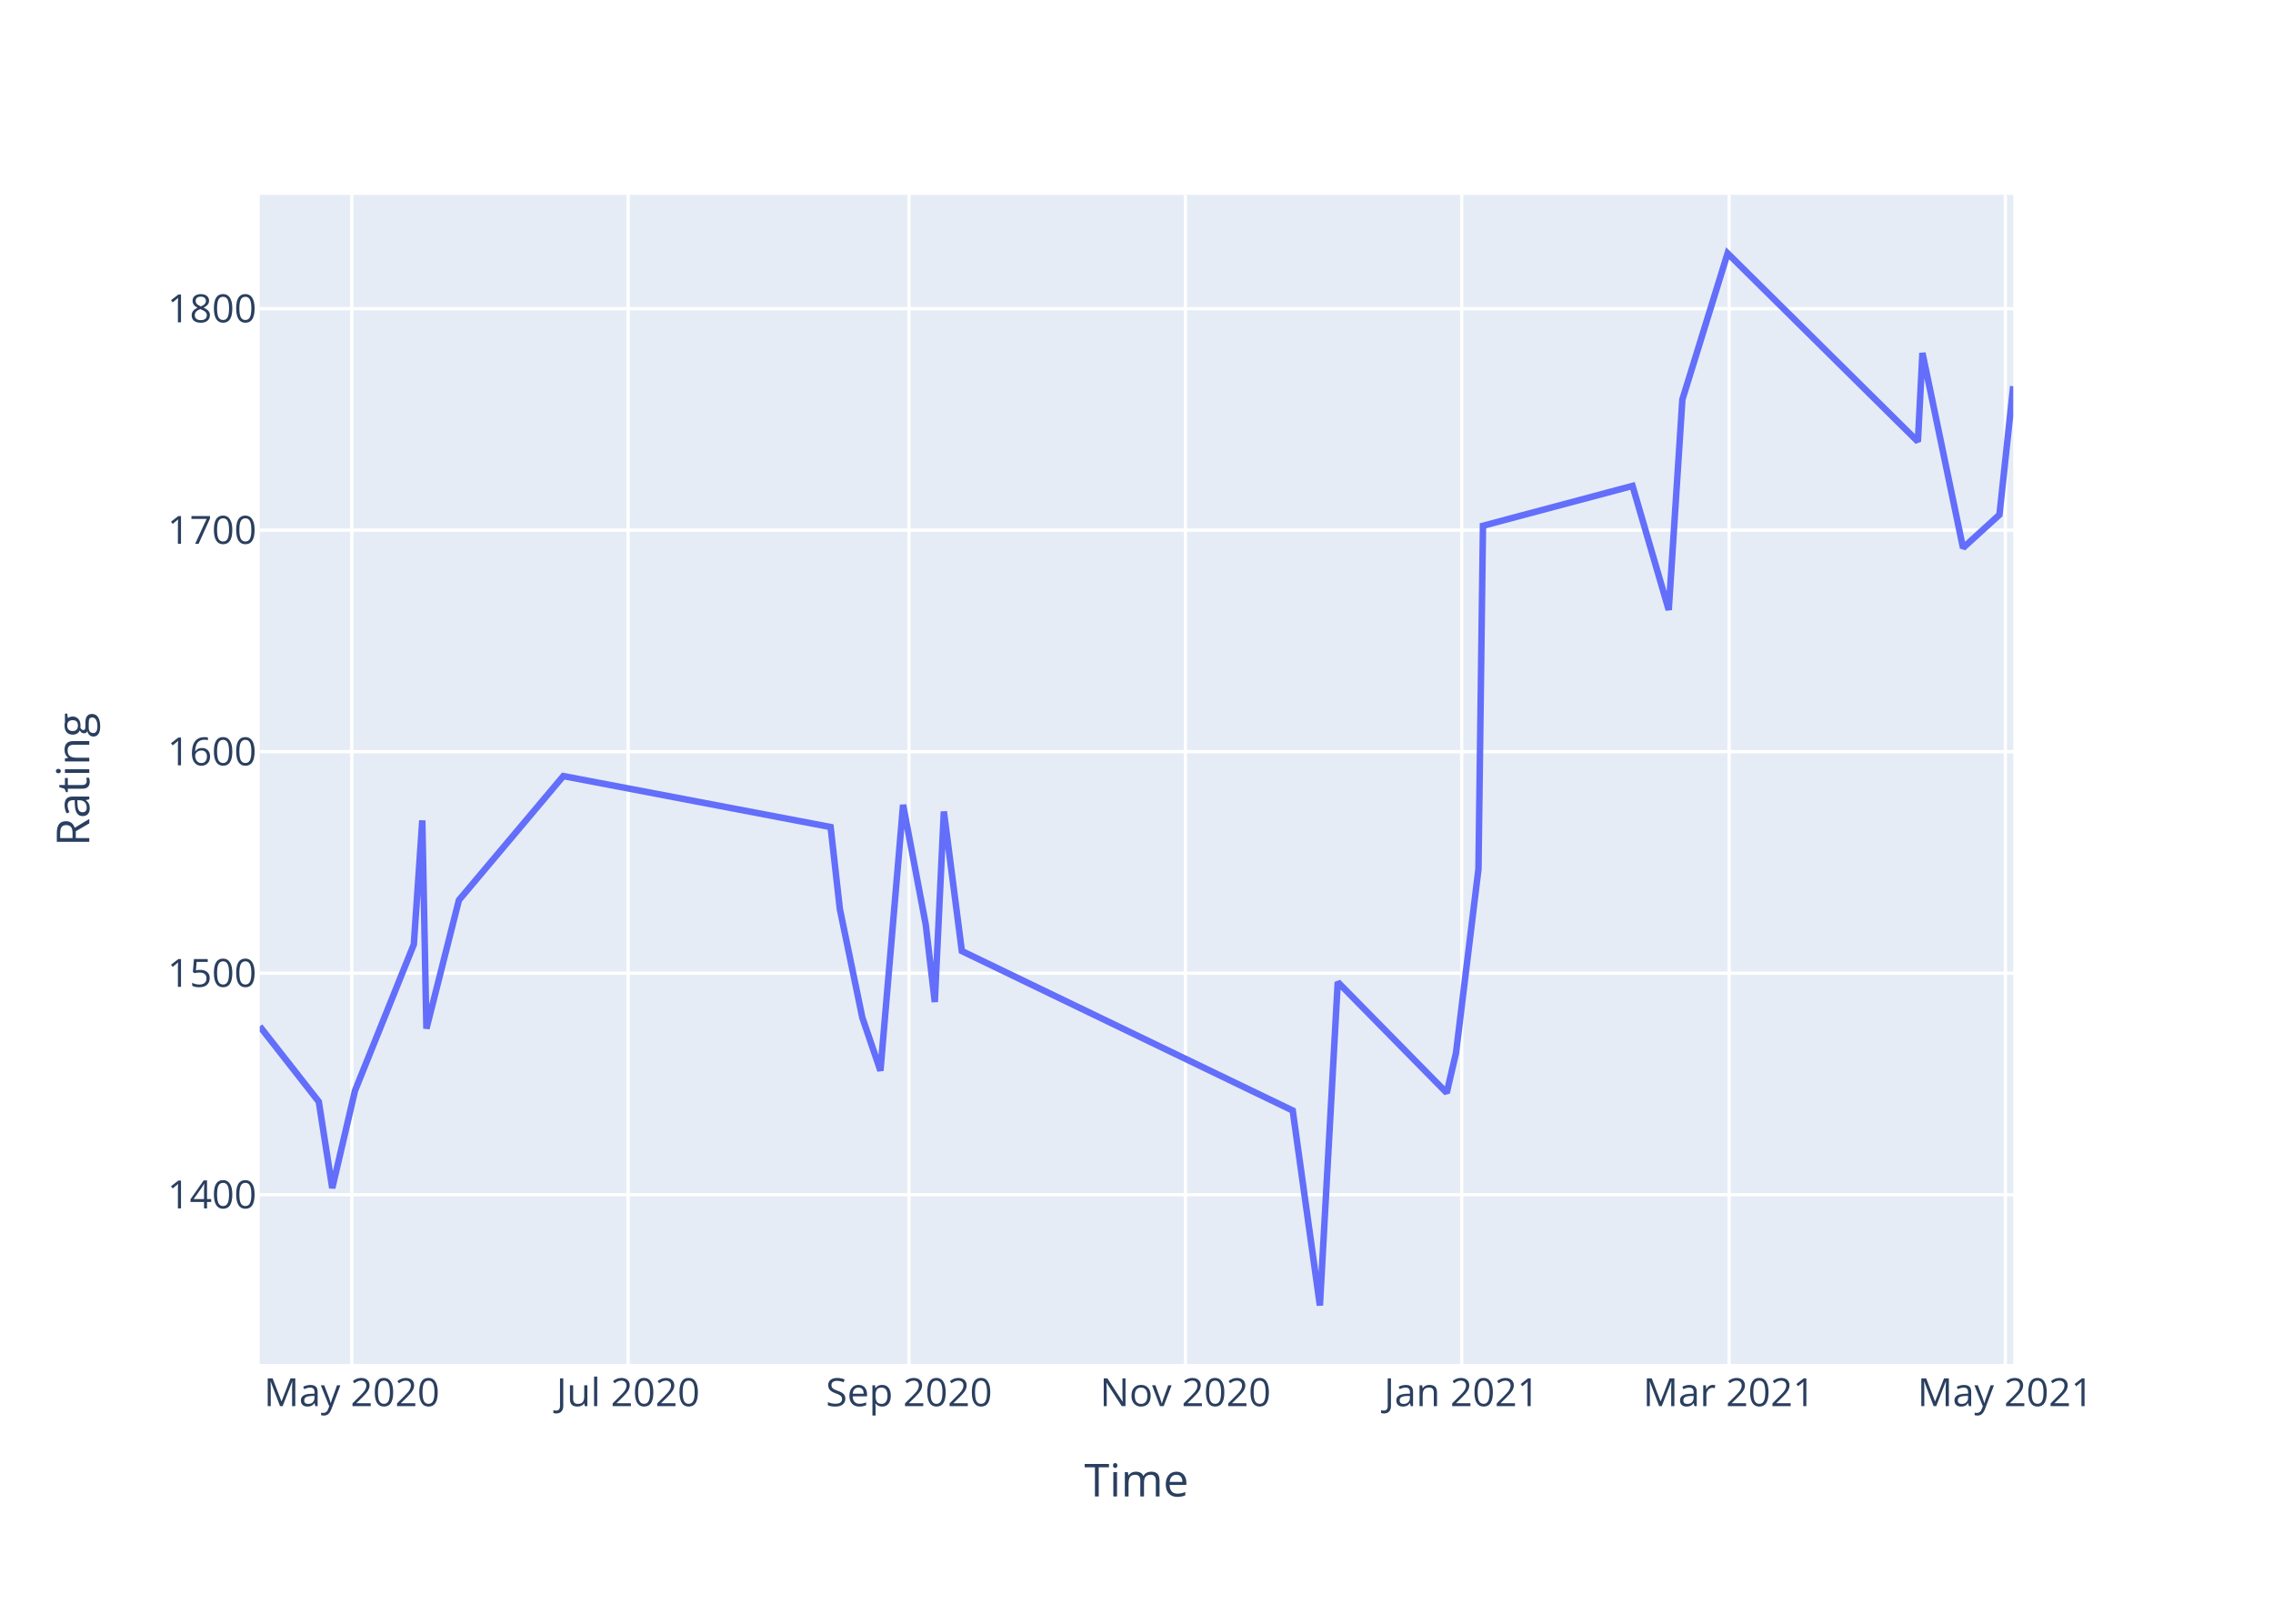
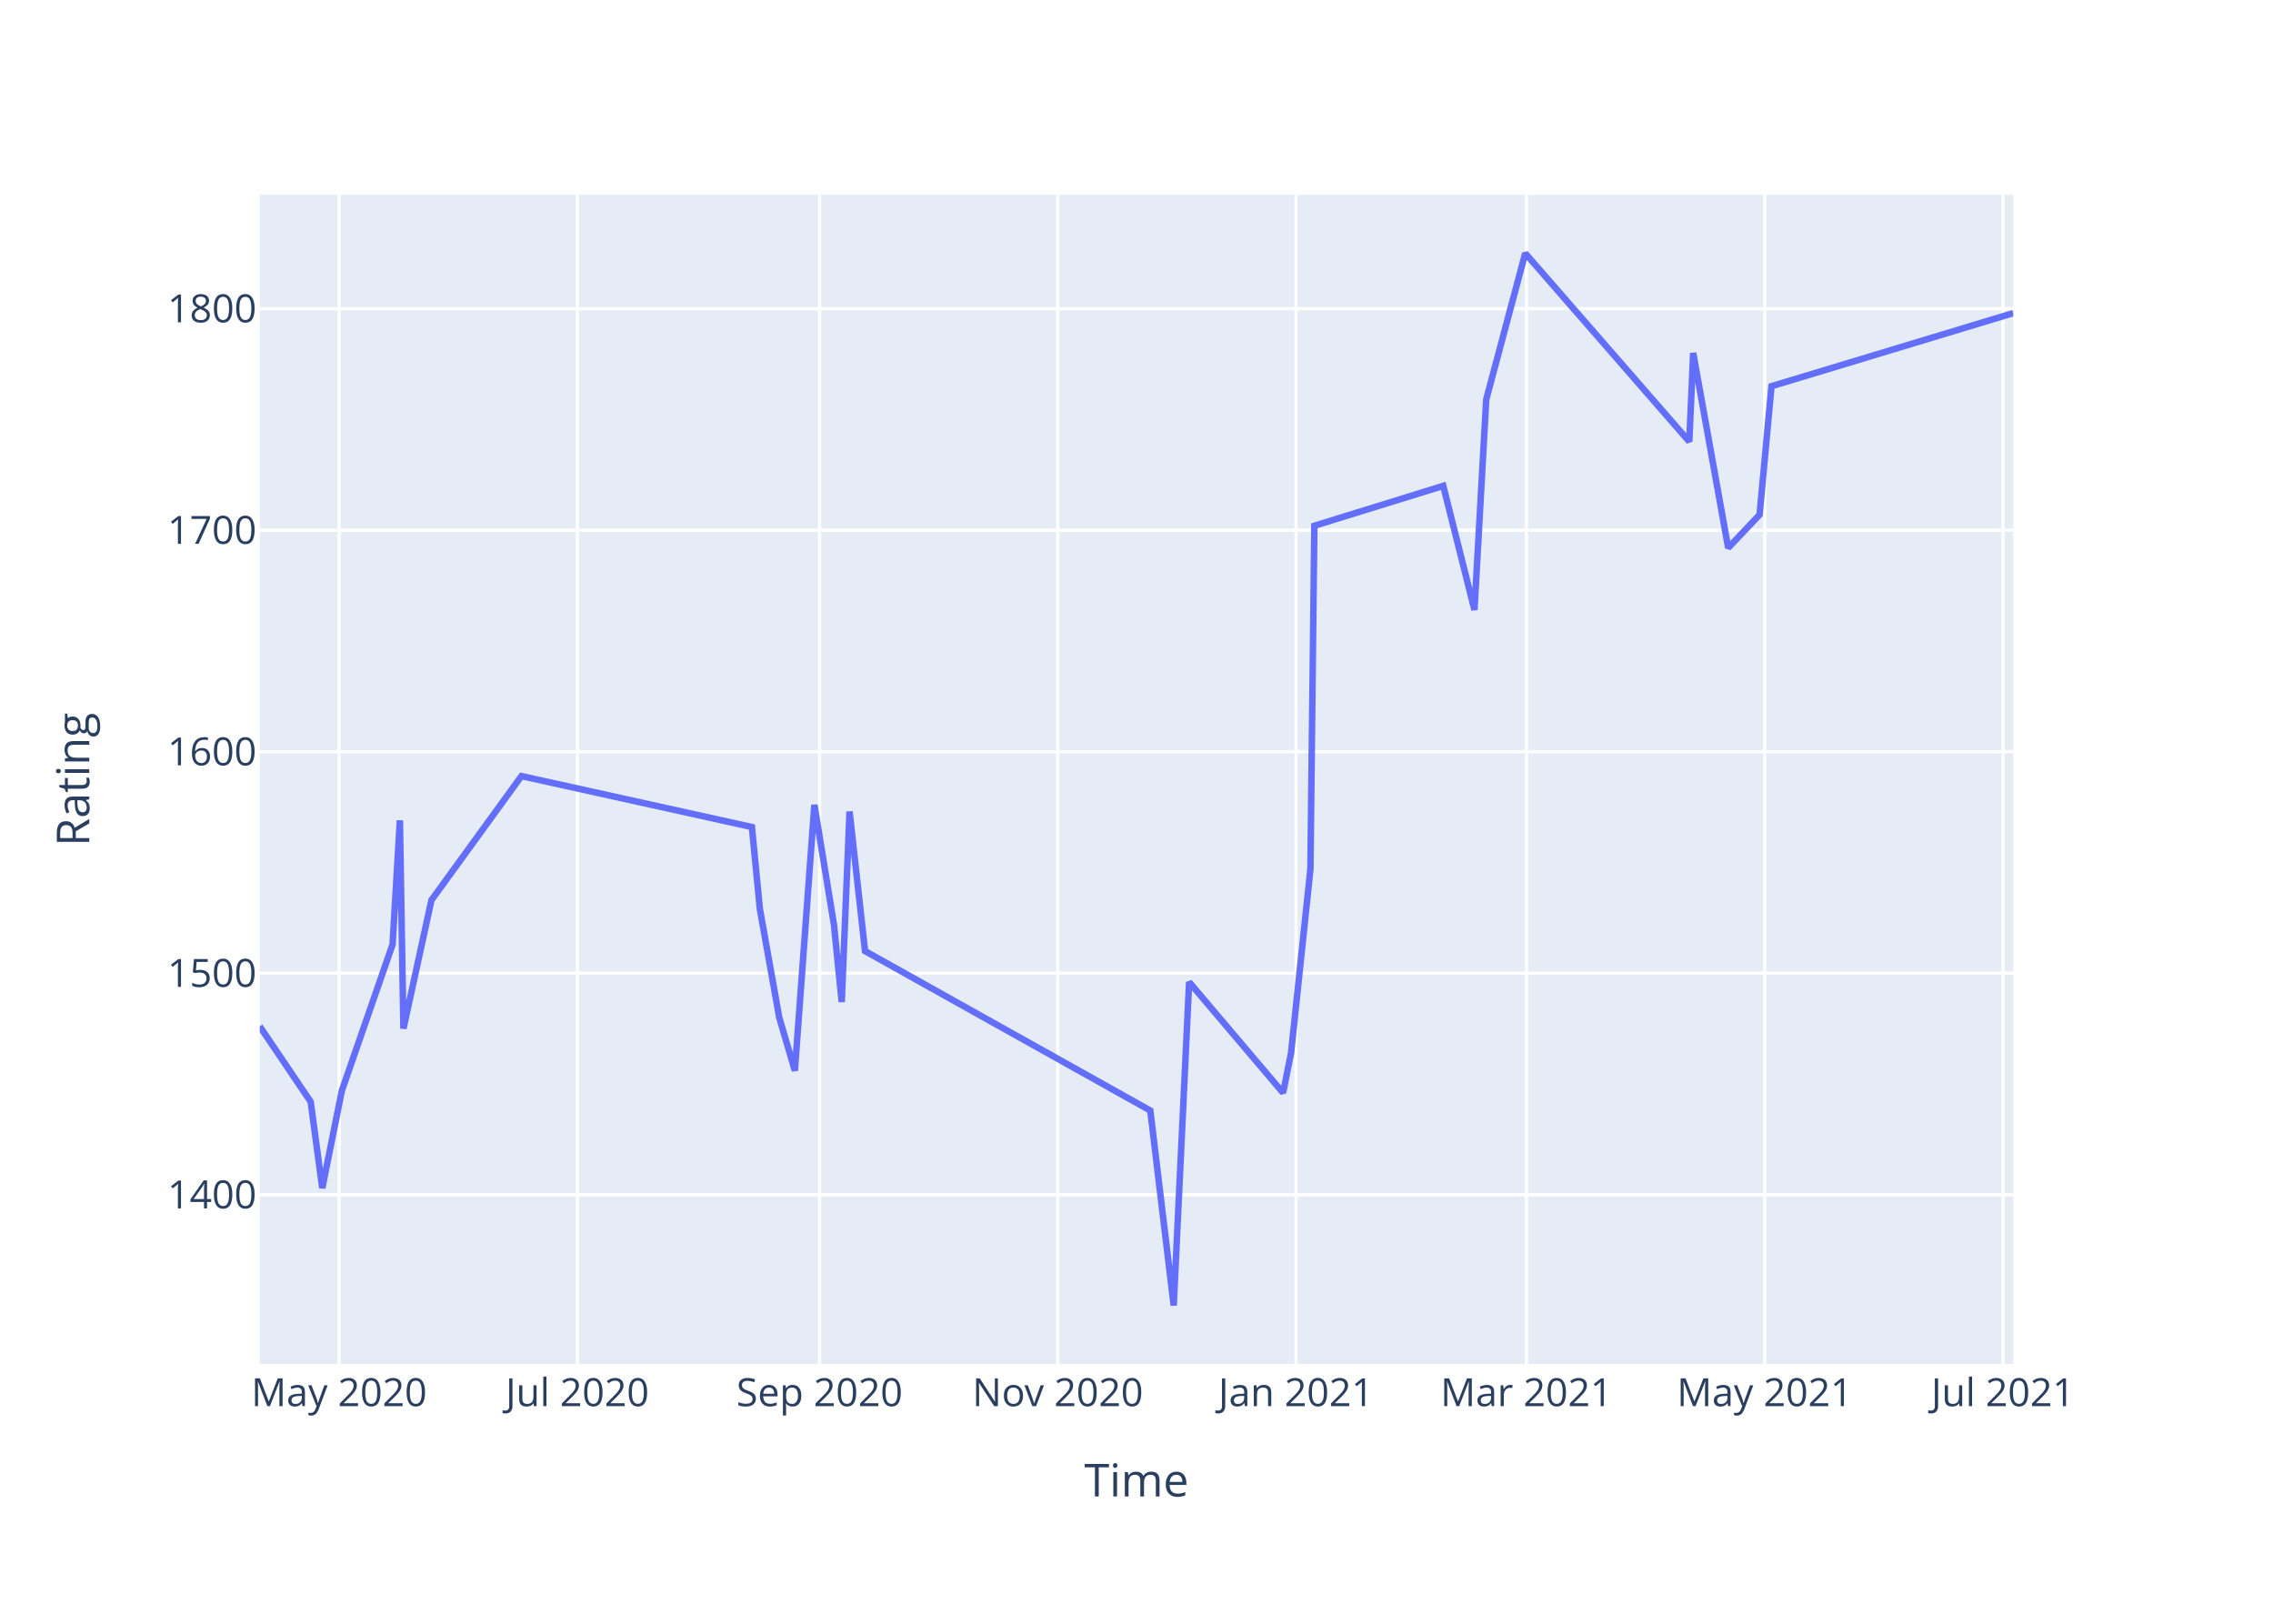
<svg xmlns="http://www.w3.org/2000/svg" class="main-svg" width="700" height="500" style="" viewBox="0 0 700 500">
  <rect x="0" y="0" width="700" height="500" style="fill: rgb(255, 255, 255); fill-opacity: 1;" />
-   <defs id="defs-e5ec22">
+   <defs id="defs-505037">
    <g class="clips">
-       <clipPath id="clipe5ec22xyplot" class="plotclip">
+       <clipPath id="clip505037xyplot" class="plotclip">
        <rect width="540" height="360" />
      </clipPath>
-       <clipPath class="axesclip" id="clipe5ec22x">
+       <clipPath class="axesclip" id="clip505037x">
        <rect x="80" y="0" width="540" height="500" />
      </clipPath>
-       <clipPath class="axesclip" id="clipe5ec22y">
+       <clipPath class="axesclip" id="clip505037y">
        <rect x="0" y="60" width="700" height="360" />
      </clipPath>
-       <clipPath class="axesclip" id="clipe5ec22xy">
+       <clipPath class="axesclip" id="clip505037xy">
        <rect x="80" y="60" width="540" height="360" />
      </clipPath>
    </g>
    <g class="gradients" />
    <g class="patterns" />
  </defs>
  <g class="bglayer">
    <rect class="bg" x="80" y="60" width="540" height="360" style="fill: rgb(229, 236, 246); fill-opacity: 1; stroke-width: 0;" />
  </g>
  <g class="layer-below">
    <g class="imagelayer" />
    <g class="shapelayer" />
  </g>
  <g class="cartesianlayer">
    <g class="subplot xy">
      <g class="layer-subplot">
        <g class="shapelayer" />
        <g class="imagelayer" />
      </g>
      <g class="gridlayer">
        <g class="x">
-           <path class="xgrid crisp" transform="translate(108.34,0)" d="M0,60v360" style="stroke: rgb(255, 255, 255); stroke-opacity: 1; stroke-width: 1px;" />
-           <path class="xgrid crisp" transform="translate(193.44,0)" d="M0,60v360" style="stroke: rgb(255, 255, 255); stroke-opacity: 1; stroke-width: 1px;" />
-           <path class="xgrid crisp" transform="translate(279.94,0)" d="M0,60v360" style="stroke: rgb(255, 255, 255); stroke-opacity: 1; stroke-width: 1px;" />
-           <path class="xgrid crisp" transform="translate(365.05,0)" d="M0,60v360" style="stroke: rgb(255, 255, 255); stroke-opacity: 1; stroke-width: 1px;" />
-           <path class="xgrid crisp" transform="translate(450.16,0)" d="M0,60v360" style="stroke: rgb(255, 255, 255); stroke-opacity: 1; stroke-width: 1px;" />
-           <path class="xgrid crisp" transform="translate(532.48,0)" d="M0,60v360" style="stroke: rgb(255, 255, 255); stroke-opacity: 1; stroke-width: 1px;" />
-           <path class="xgrid crisp" transform="translate(617.58,0)" d="M0,60v360" style="stroke: rgb(255, 255, 255); stroke-opacity: 1; stroke-width: 1px;" />
+           <path class="xgrid crisp" transform="translate(104.43,0)" d="M0,60v360" style="stroke: rgb(255, 255, 255); stroke-opacity: 1; stroke-width: 1px;" />
+           <path class="xgrid crisp" transform="translate(177.8,0)" d="M0,60v360" style="stroke: rgb(255, 255, 255); stroke-opacity: 1; stroke-width: 1px;" />
+           <path class="xgrid crisp" transform="translate(252.38,0)" d="M0,60v360" style="stroke: rgb(255, 255, 255); stroke-opacity: 1; stroke-width: 1px;" />
+           <path class="xgrid crisp" transform="translate(325.75,0)" d="M0,60v360" style="stroke: rgb(255, 255, 255); stroke-opacity: 1; stroke-width: 1px;" />
+           <path class="xgrid crisp" transform="translate(399.12,0)" d="M0,60v360" style="stroke: rgb(255, 255, 255); stroke-opacity: 1; stroke-width: 1px;" />
+           <path class="xgrid crisp" transform="translate(470.09,0)" d="M0,60v360" style="stroke: rgb(255, 255, 255); stroke-opacity: 1; stroke-width: 1px;" />
+           <path class="xgrid crisp" transform="translate(543.47,0)" d="M0,60v360" style="stroke: rgb(255, 255, 255); stroke-opacity: 1; stroke-width: 1px;" />
+           <path class="xgrid crisp" transform="translate(616.84,0)" d="M0,60v360" style="stroke: rgb(255, 255, 255); stroke-opacity: 1; stroke-width: 1px;" />
        </g>
        <g class="y">
          <path class="ygrid crisp" transform="translate(0,367.89)" d="M80,0h540" style="stroke: rgb(255, 255, 255); stroke-opacity: 1; stroke-width: 1px;" />
          <path class="ygrid crisp" transform="translate(0,299.68)" d="M80,0h540" style="stroke: rgb(255, 255, 255); stroke-opacity: 1; stroke-width: 1px;" />
          <path class="ygrid crisp" transform="translate(0,231.47)" d="M80,0h540" style="stroke: rgb(255, 255, 255); stroke-opacity: 1; stroke-width: 1px;" />
          <path class="ygrid crisp" transform="translate(0,163.26)" d="M80,0h540" style="stroke: rgb(255, 255, 255); stroke-opacity: 1; stroke-width: 1px;" />
          <path class="ygrid crisp" transform="translate(0,95.05)" d="M80,0h540" style="stroke: rgb(255, 255, 255); stroke-opacity: 1; stroke-width: 1px;" />
        </g>
      </g>
      <g class="zerolinelayer" />
      <path class="xlines-below" />
      <path class="ylines-below" />
      <g class="overlines-below" />
      <g class="xaxislayer-below" />
      <g class="yaxislayer-below" />
      <g class="overaxes-below" />
-       <g class="plot" transform="translate(80,60)" clip-path="url(#clipe5ec22xyplot)">
+       <g class="plot" transform="translate(80,60)" clip-path="url(#clip505037xyplot)">
        <g class="scatterlayer mlayer">
-           <g class="trace scatter tracefe61be" style="stroke-miterlimit: 2; opacity: 1;">
+           <g class="trace scatter trace83dd45" style="stroke-miterlimit: 2; opacity: 1;">
            <g class="fills" />
            <g class="errorbars" />
            <g class="lines">
-               <path class="js-line" d="M0,256.05L18.18,279.25L22.32,305.85L29.33,275.84L47.44,230.82L50.05,192.62L51.32,256.74L61.33,217.17L93.48,178.98L175.8,194.67L178.64,219.9L185.56,253.33L191.14,269.7L198.12,187.84L205.09,224.68L207.88,248.55L210.67,189.89L216.21,232.86L318.11,281.97L326.48,342L331.98,242.41L365.54,276.52L368.39,264.24L375.31,207.63L376.7,101.9L422.76,89.62L433.91,127.82L438.11,63.02L452.04,18L510.64,75.98L512.04,48.69L524.54,108.72L535.76,98.49L540,58.93" style="vector-effect: non-scaling-stroke; fill: none; stroke: rgb(99, 110, 250); stroke-opacity: 1; stroke-width: 2px; opacity: 1;" />
+               <path class="js-line" d="M0,256.05L15.67,279.25L19.25,305.85L25.28,275.84L40.9,230.82L43.15,192.62L44.24,256.74L52.87,217.17L80.59,178.98L151.56,194.67L154.01,219.9L159.98,253.33L164.79,269.7L170.8,187.84L176.82,224.68L179.22,248.55L181.63,189.89L186.4,232.86L274.25,281.97L281.46,342L286.21,242.41L315.14,276.52L317.6,264.24L323.56,207.63L324.77,101.9L364.47,89.62L374.08,127.82L377.7,63.02L389.72,18L440.24,75.98L441.44,48.69L452.22,108.72L461.89,98.49L465.55,58.93L540,36.42" style="vector-effect: non-scaling-stroke; fill: none; stroke: rgb(99, 110, 250); stroke-opacity: 1; stroke-width: 2px; opacity: 1;" />
            </g>
            <g class="points" />
            <g class="text" />
          </g>
        </g>
      </g>
      <g class="overplot" />
      <path class="xlines-above crisp" d="M0,0" style="fill: none;" />
      <path class="ylines-above crisp" d="M0,0" style="fill: none;" />
      <g class="overlines-above" />
      <g class="xaxislayer-above">
        <g class="xtick">
-           <text text-anchor="middle" x="0" y="433" transform="translate(108.34,0)" style="font-family: 'Open Sans', verdana, arial, sans-serif; font-size: 12px; fill: rgb(42, 63, 95); fill-opacity: 1; white-space: pre; opacity: 1;">May 2020</text>
+           <text text-anchor="middle" x="0" y="433" transform="translate(104.43,0)" style="font-family: 'Open Sans', verdana, arial, sans-serif; font-size: 12px; fill: rgb(42, 63, 95); fill-opacity: 1; white-space: pre; opacity: 1;">May 2020</text>
        </g>
        <g class="xtick">
-           <text text-anchor="middle" x="0" y="433" style="font-family: 'Open Sans', verdana, arial, sans-serif; font-size: 12px; fill: rgb(42, 63, 95); fill-opacity: 1; white-space: pre; opacity: 1;" transform="translate(193.44,0)">Jul 2020</text>
+           <text text-anchor="middle" x="0" y="433" style="font-family: 'Open Sans', verdana, arial, sans-serif; font-size: 12px; fill: rgb(42, 63, 95); fill-opacity: 1; white-space: pre; opacity: 1;" transform="translate(177.8,0)">Jul 2020</text>
        </g>
        <g class="xtick">
-           <text text-anchor="middle" x="0" y="433" style="font-family: 'Open Sans', verdana, arial, sans-serif; font-size: 12px; fill: rgb(42, 63, 95); fill-opacity: 1; white-space: pre; opacity: 1;" transform="translate(279.94,0)">Sep 2020</text>
+           <text text-anchor="middle" x="0" y="433" style="font-family: 'Open Sans', verdana, arial, sans-serif; font-size: 12px; fill: rgb(42, 63, 95); fill-opacity: 1; white-space: pre; opacity: 1;" transform="translate(252.38,0)">Sep 2020</text>
        </g>
        <g class="xtick">
-           <text text-anchor="middle" x="0" y="433" style="font-family: 'Open Sans', verdana, arial, sans-serif; font-size: 12px; fill: rgb(42, 63, 95); fill-opacity: 1; white-space: pre; opacity: 1;" transform="translate(365.05,0)">Nov 2020</text>
+           <text text-anchor="middle" x="0" y="433" style="font-family: 'Open Sans', verdana, arial, sans-serif; font-size: 12px; fill: rgb(42, 63, 95); fill-opacity: 1; white-space: pre; opacity: 1;" transform="translate(325.75,0)">Nov 2020</text>
        </g>
        <g class="xtick">
-           <text text-anchor="middle" x="0" y="433" style="font-family: 'Open Sans', verdana, arial, sans-serif; font-size: 12px; fill: rgb(42, 63, 95); fill-opacity: 1; white-space: pre; opacity: 1;" transform="translate(450.16,0)">Jan 2021</text>
+           <text text-anchor="middle" x="0" y="433" style="font-family: 'Open Sans', verdana, arial, sans-serif; font-size: 12px; fill: rgb(42, 63, 95); fill-opacity: 1; white-space: pre; opacity: 1;" transform="translate(399.12,0)">Jan 2021</text>
        </g>
        <g class="xtick">
-           <text text-anchor="middle" x="0" y="433" style="font-family: 'Open Sans', verdana, arial, sans-serif; font-size: 12px; fill: rgb(42, 63, 95); fill-opacity: 1; white-space: pre; opacity: 1;" transform="translate(532.48,0)">Mar 2021</text>
+           <text text-anchor="middle" x="0" y="433" style="font-family: 'Open Sans', verdana, arial, sans-serif; font-size: 12px; fill: rgb(42, 63, 95); fill-opacity: 1; white-space: pre; opacity: 1;" transform="translate(470.09,0)">Mar 2021</text>
        </g>
        <g class="xtick">
-           <text text-anchor="middle" x="0" y="433" style="font-family: 'Open Sans', verdana, arial, sans-serif; font-size: 12px; fill: rgb(42, 63, 95); fill-opacity: 1; white-space: pre; opacity: 1;" transform="translate(617.58,0)">May 2021</text>
+           <text text-anchor="middle" x="0" y="433" style="font-family: 'Open Sans', verdana, arial, sans-serif; font-size: 12px; fill: rgb(42, 63, 95); fill-opacity: 1; white-space: pre; opacity: 1;" transform="translate(543.47,0)">May 2021</text>
+         </g>
+         <g class="xtick">
+           <text text-anchor="middle" x="0" y="433" style="font-family: 'Open Sans', verdana, arial, sans-serif; font-size: 12px; fill: rgb(42, 63, 95); fill-opacity: 1; white-space: pre; opacity: 1;" transform="translate(616.84,0)">Jul 2021</text>
        </g>
      </g>
      <g class="yaxislayer-above">
        <g class="ytick">
          <text text-anchor="end" x="79" y="4.2" transform="translate(0,367.89)" style="font-family: 'Open Sans', verdana, arial, sans-serif; font-size: 12px; fill: rgb(42, 63, 95); fill-opacity: 1; white-space: pre; opacity: 1;">1400</text>
        </g>
        <g class="ytick">
          <text text-anchor="end" x="79" y="4.2" style="font-family: 'Open Sans', verdana, arial, sans-serif; font-size: 12px; fill: rgb(42, 63, 95); fill-opacity: 1; white-space: pre; opacity: 1;" transform="translate(0,299.68)">1500</text>
        </g>
        <g class="ytick">
          <text text-anchor="end" x="79" y="4.2" style="font-family: 'Open Sans', verdana, arial, sans-serif; font-size: 12px; fill: rgb(42, 63, 95); fill-opacity: 1; white-space: pre; opacity: 1;" transform="translate(0,231.47)">1600</text>
        </g>
        <g class="ytick">
          <text text-anchor="end" x="79" y="4.2" style="font-family: 'Open Sans', verdana, arial, sans-serif; font-size: 12px; fill: rgb(42, 63, 95); fill-opacity: 1; white-space: pre; opacity: 1;" transform="translate(0,163.26)">1700</text>
        </g>
        <g class="ytick">
          <text text-anchor="end" x="79" y="4.2" style="font-family: 'Open Sans', verdana, arial, sans-serif; font-size: 12px; fill: rgb(42, 63, 95); fill-opacity: 1; white-space: pre; opacity: 1;" transform="translate(0,95.05)">1800</text>
        </g>
      </g>
      <g class="overaxes-above" />
    </g>
  </g>
  <g class="polarlayer" />
  <g class="ternarylayer" />
  <g class="geolayer" />
  <g class="funnelarealayer" />
  <g class="pielayer" />
  <g class="iciclelayer" />
  <g class="treemaplayer" />
  <g class="sunburstlayer" />
  <g class="glimages" />
-   <defs id="topdefs-e5ec22">
+   <defs id="topdefs-505037">
    <g class="clips" />
  </defs>
  <g class="layer-above">
    <g class="imagelayer" />
    <g class="shapelayer" />
  </g>
  <g class="infolayer">
    <g class="g-gtitle" />
    <g class="g-xtitle">
      <text class="xtitle" x="350" y="460.8" text-anchor="middle" style="font-family: 'Open Sans', verdana, arial, sans-serif; font-size: 14px; fill: rgb(42, 63, 95); opacity: 1; font-weight: normal; white-space: pre;">Time</text>
    </g>
    <g class="g-ytitle">
      <text class="ytitle" transform="rotate(-90,27.49688,240)" x="27.497" y="240" text-anchor="middle" style="font-family: 'Open Sans', verdana, arial, sans-serif; font-size: 14px; fill: rgb(42, 63, 95); opacity: 1; font-weight: normal; white-space: pre;">Rating</text>
    </g>
  </g>
</svg>
